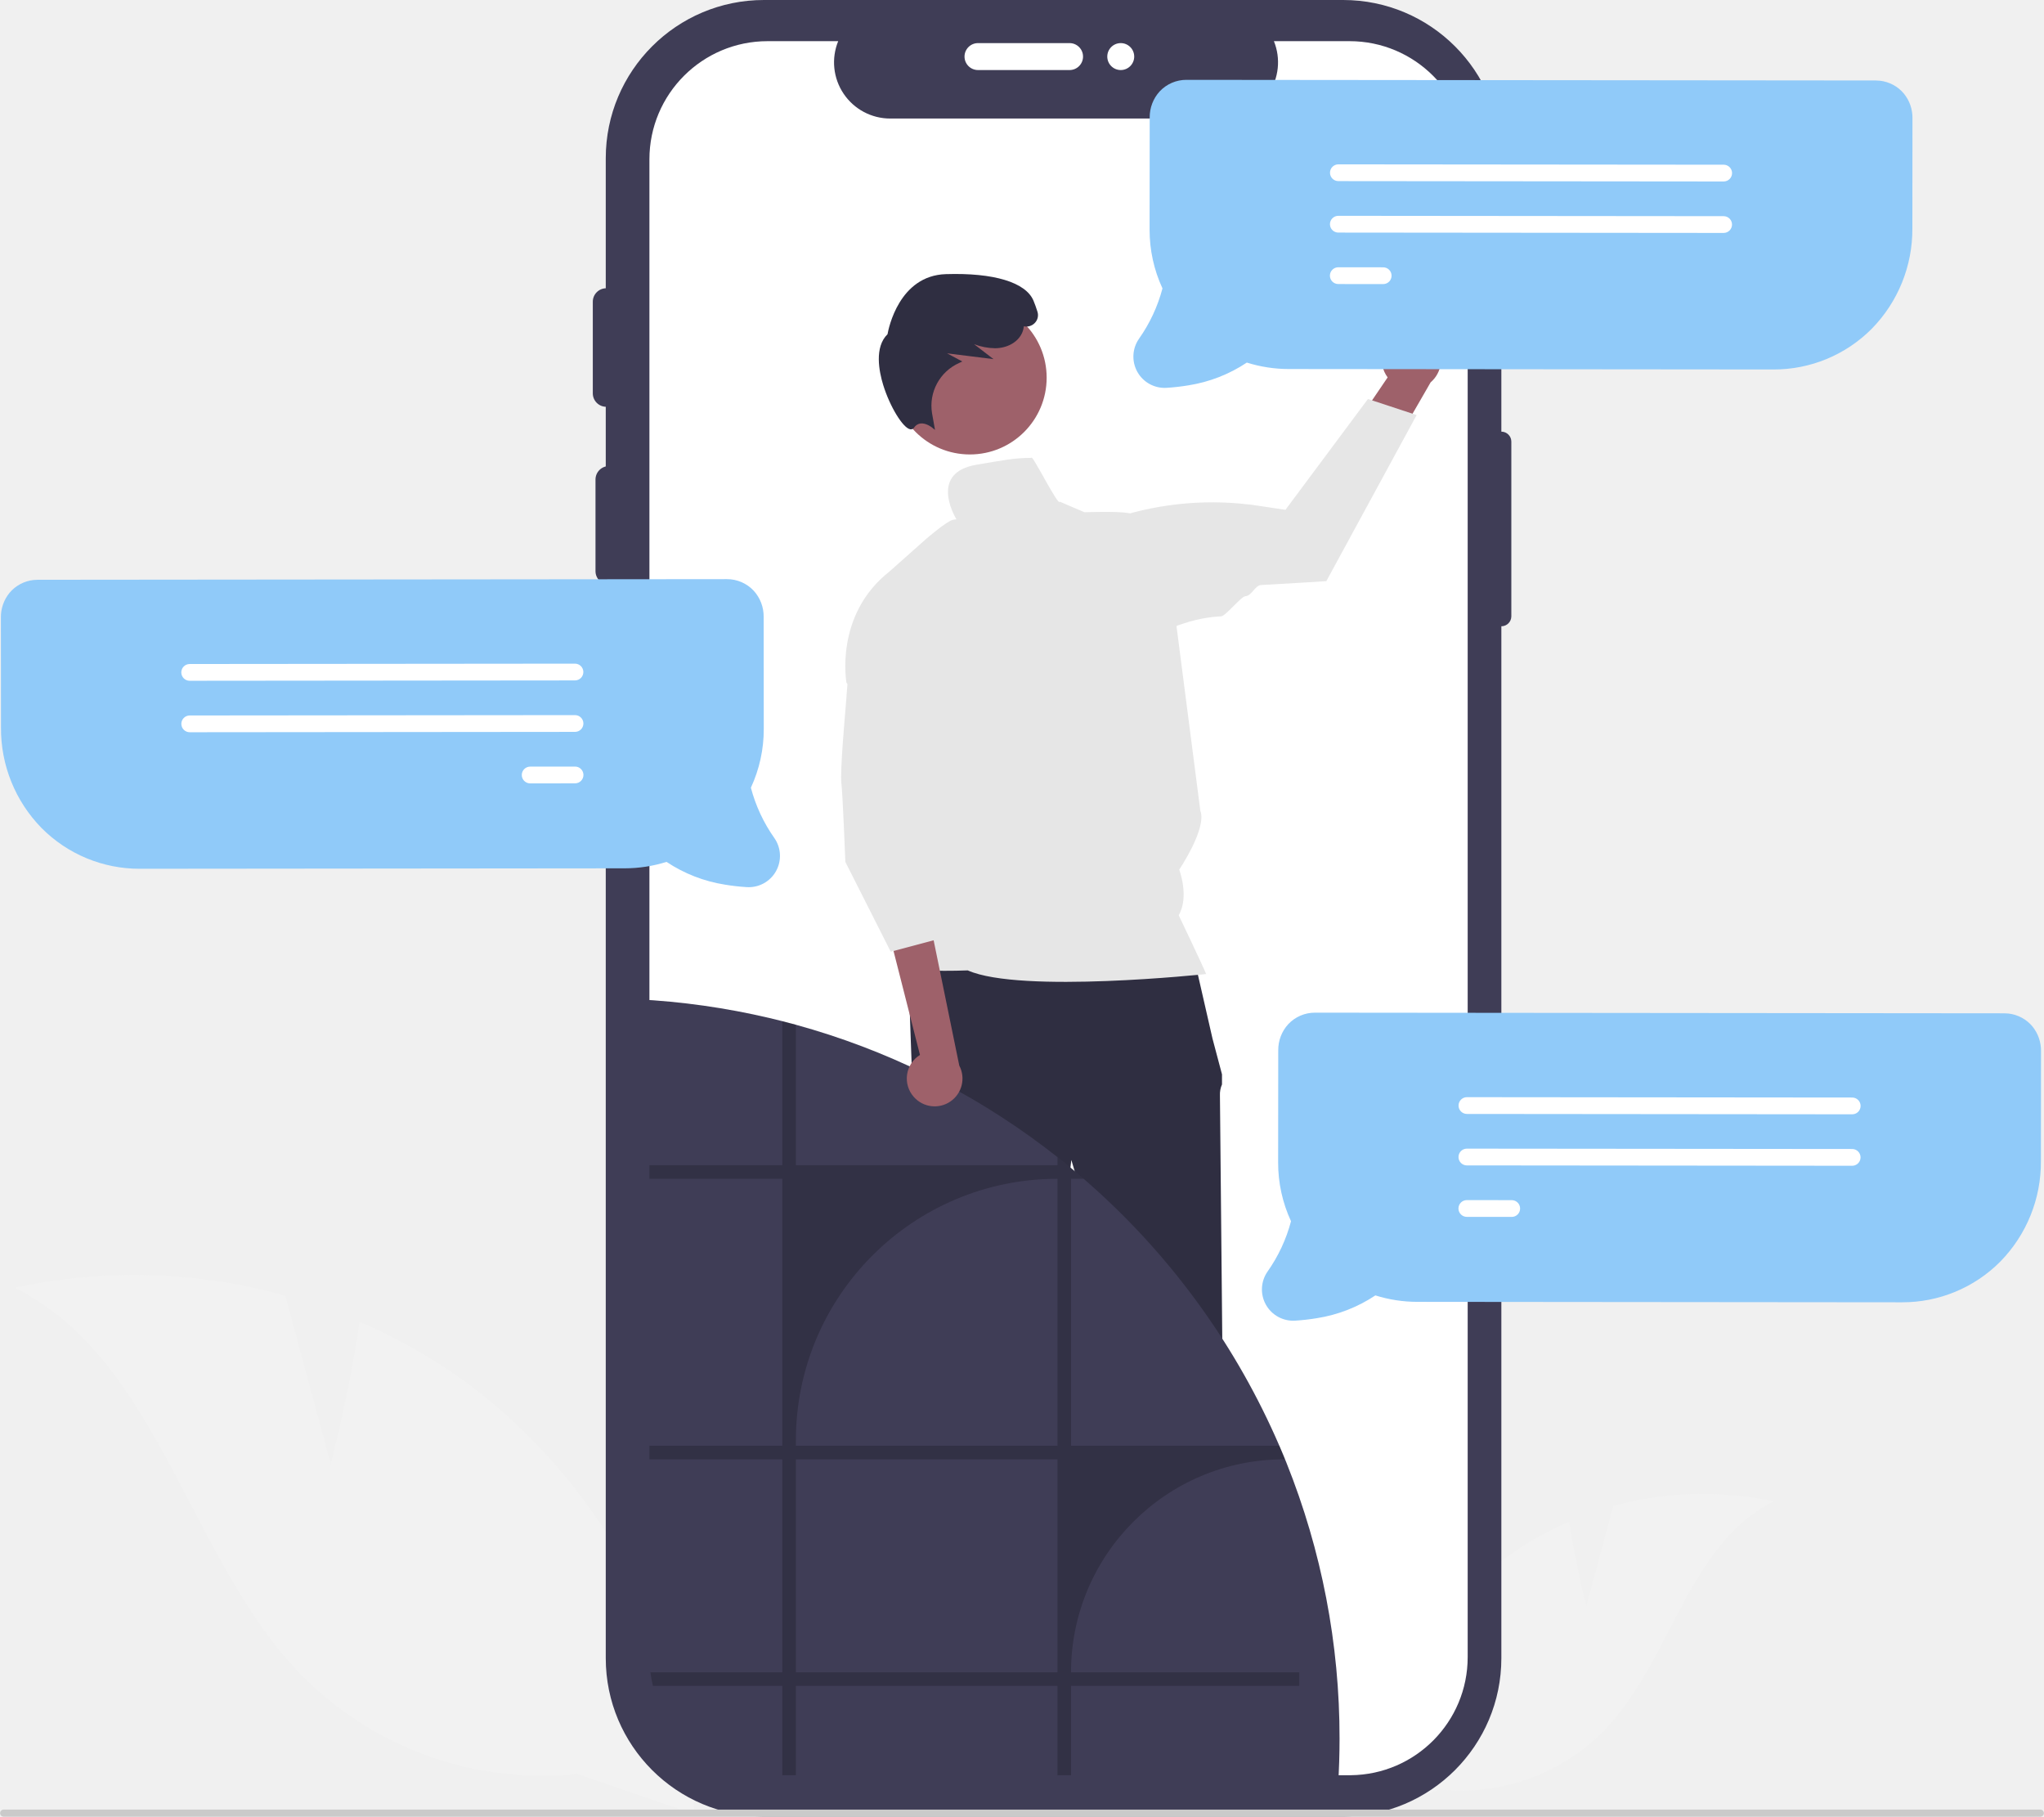
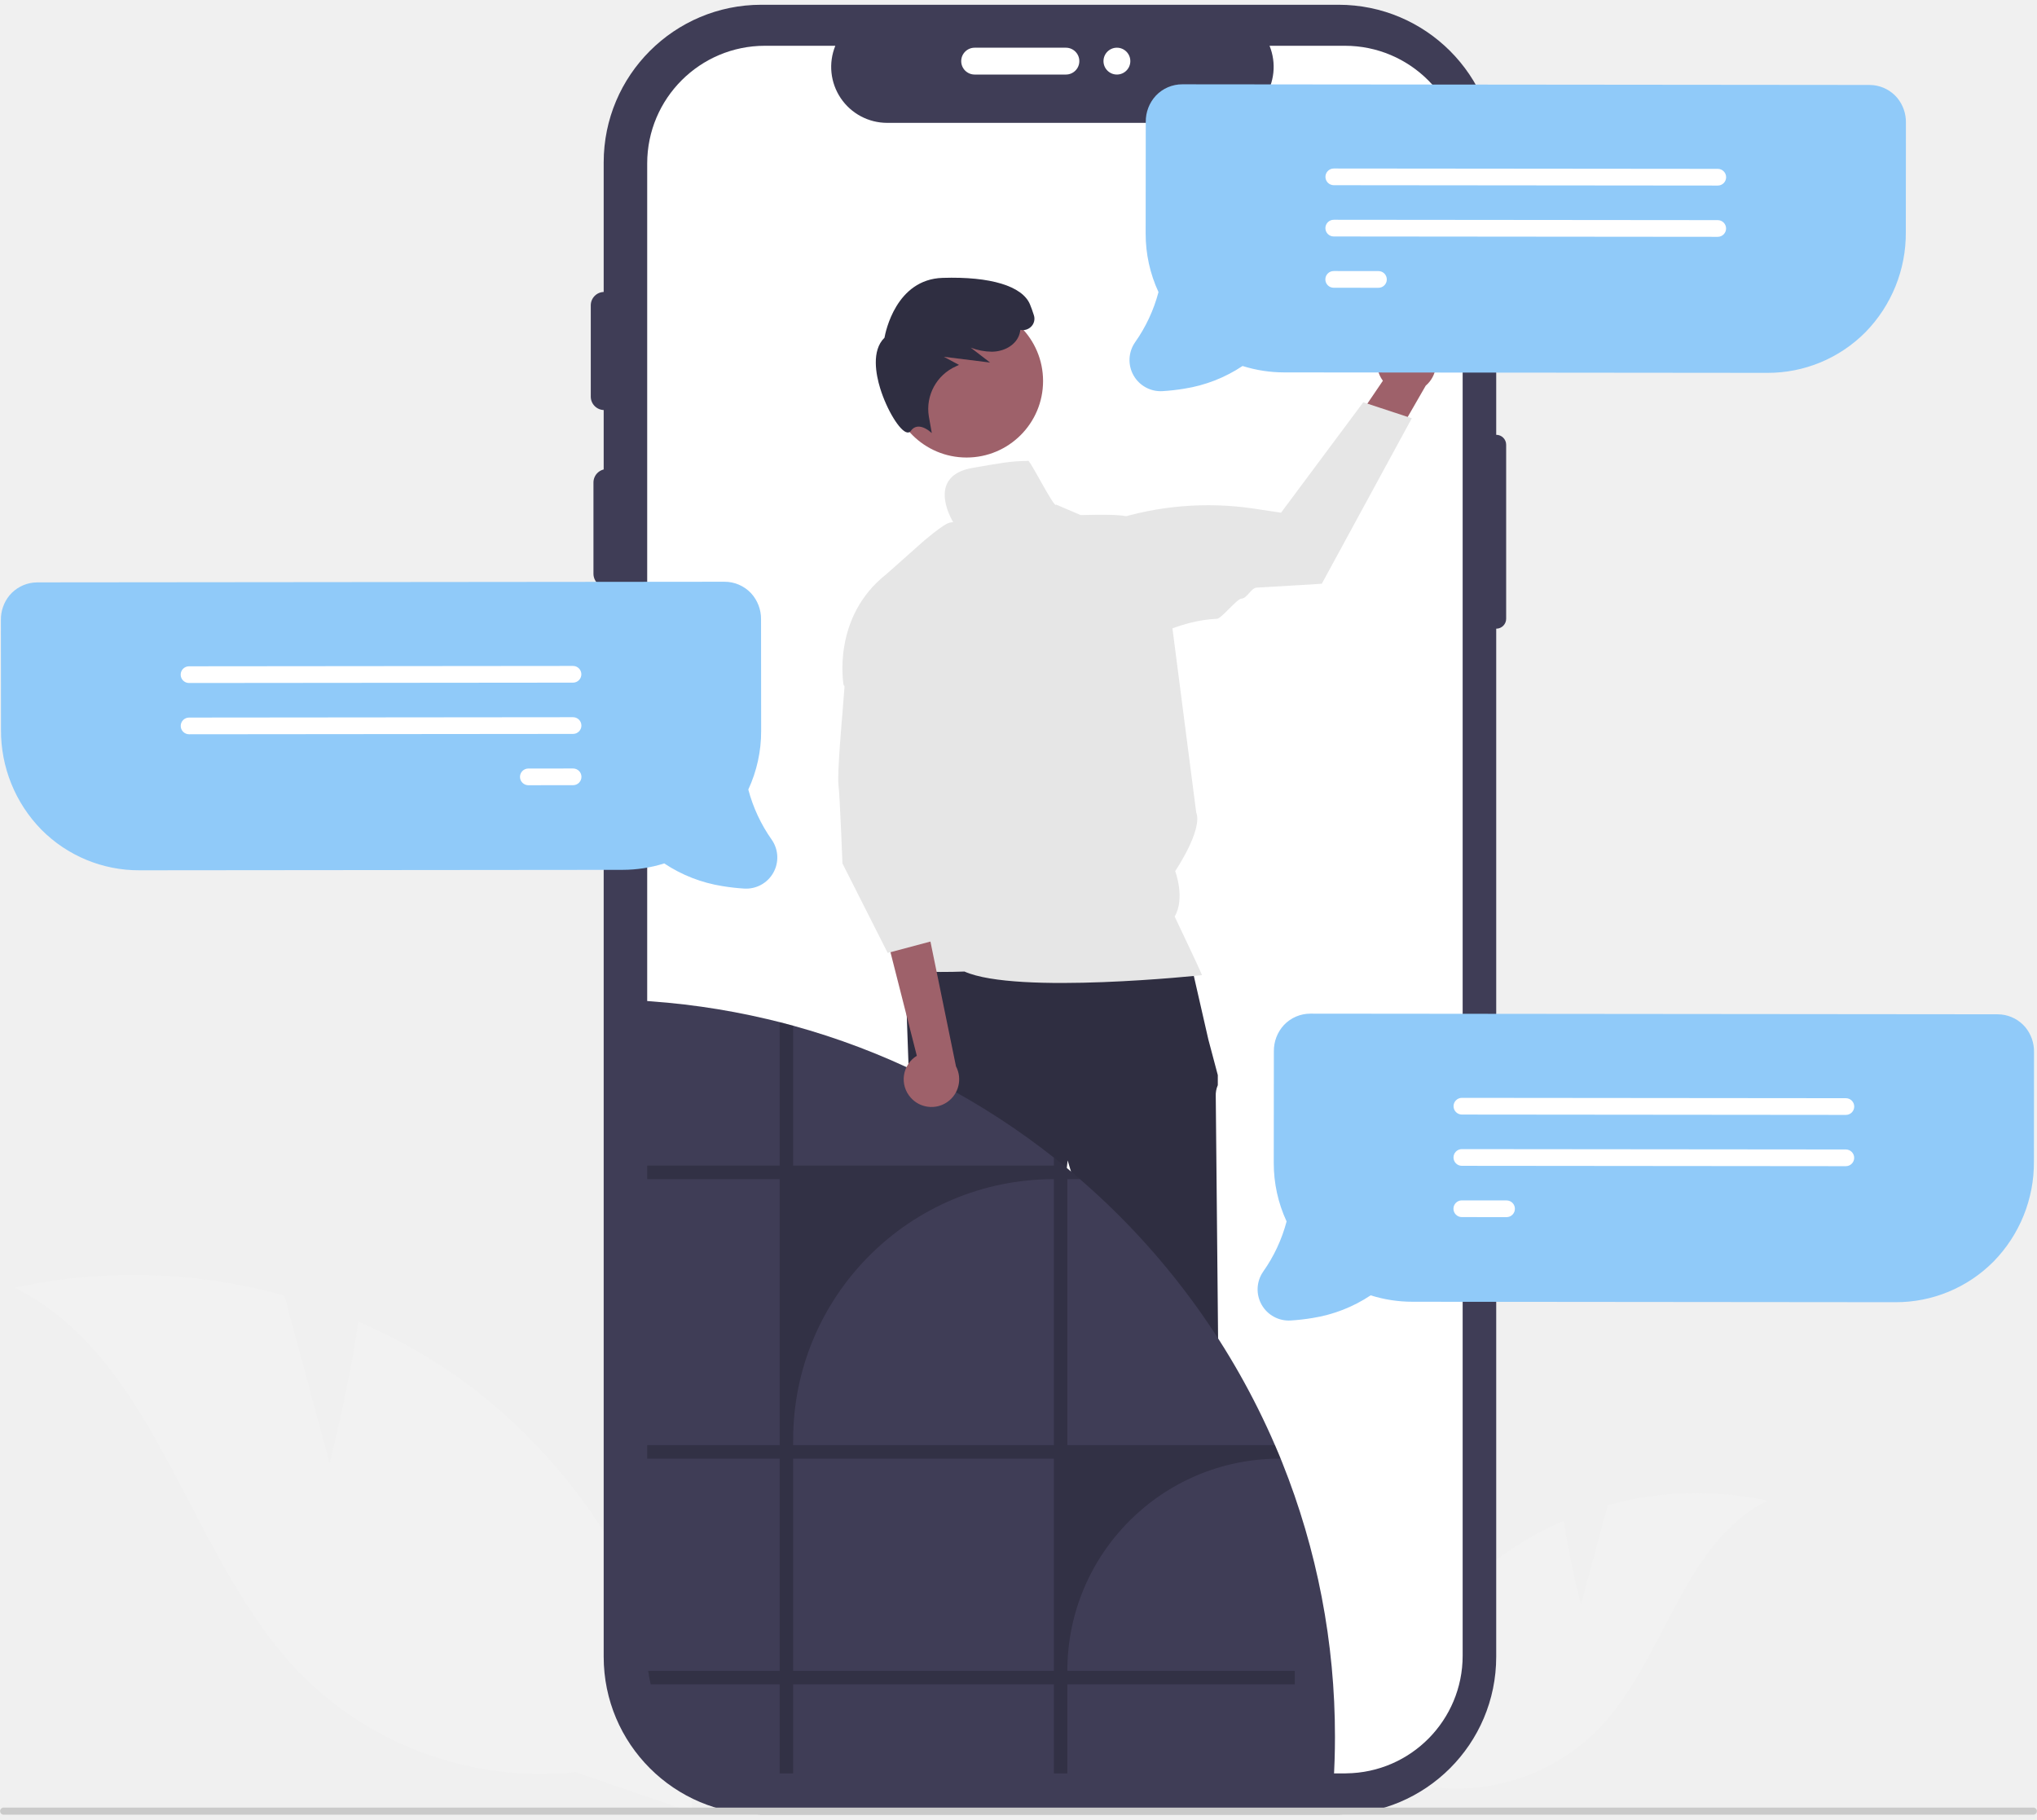
- <svg xmlns="http://www.w3.org/2000/svg" data-name="Layer 1" width="683.763" height="607.631" viewBox="0 0 683.763 607.631">
+ <svg xmlns="http://www.w3.org/2000/svg" data-name="Layer 1" width="750" height="670" viewBox="0 0 683.763 607.631">
  <path d="M788.784,683.304l8.985-33.366a111.491,111.491,0,0,1,53.62-1.573c-28.81,14.518-34.299,53.621-56.785,76.755a67.062,67.062,0,0,1-54.728,19.588l-23.179,7.96A112.375,112.375,0,0,1,759.568,668.909a108.549,108.549,0,0,1,23.494-13.769C785.086,669.111,788.784,683.304,788.784,683.304Z" transform="translate(-258.1184 -146.1844)" fill="#f2f2f2" />
  <path d="M368.749,635.862,353.585,579.548a188.17,188.17,0,0,0-90.499-2.656c48.625,24.502,57.889,90.499,95.839,129.544a113.185,113.185,0,0,0,92.367,33.06l39.12,13.434A189.662,189.662,0,0,0,418.059,611.567a183.204,183.204,0,0,0-39.652-23.238C374.99,611.908,368.749,635.862,368.749,635.862Z" transform="translate(-258.1184 -146.1844)" fill="#f2f2f2" />
  <path d="M760.354,290.558h0V199.111a52.927,52.927,0,0,0-52.927-52.927H513.686A52.927,52.927,0,0,0,460.759,199.111V700.794a52.927,52.927,0,0,0,52.927,52.927H707.428a52.927,52.927,0,0,0,52.927-52.927V355.651h0a3.338,3.338,0,0,0,3.338-3.338v-58.417A3.338,3.338,0,0,0,760.354,290.558Z" transform="translate(-258.1184 -146.1844)" fill="#3f3d56" />
  <path d="M749.09,199.474V700.433a39.5,39.5,0,0,1-39.088,39.503,3.471,3.471,0,0,1-.433.018H514.885a39.525,39.525,0,0,1-39.521-39.521V199.474a39.525,39.525,0,0,1,39.521-39.521h23.626a18.792,18.792,0,0,0,17.391,25.879H666.895a18.805,18.805,0,0,0,17.373-25.879h25.302A39.525,39.525,0,0,1,749.09,199.474Z" transform="translate(-258.1184 -146.1844)" fill="#fff" />
  <path d="M461.83,341.716a4.511,4.511,0,0,1-4.505-4.505V306.575a4.505,4.505,0,0,1,9.011,0V337.211A4.511,4.511,0,0,1,461.83,341.716Z" transform="translate(-258.1184 -146.1844)" fill="#3f3d56" />
  <path d="M460.929,282.246a4.511,4.511,0,0,1-4.505-4.505V247.104a4.505,4.505,0,0,1,9.011,0v30.636A4.511,4.511,0,0,1,460.929,282.246Z" transform="translate(-258.1184 -146.1844)" fill="#3f3d56" />
  <path d="M580.771,165.107a4.511,4.511,0,0,1,4.505-4.505h30.636a4.505,4.505,0,0,1,0,9.011H585.276A4.511,4.511,0,0,1,580.771,165.107Z" transform="translate(-258.1184 -146.1844)" fill="#fff" />
  <path d="M461.83,393.978a4.511,4.511,0,0,1-4.505-4.505V358.837a4.505,4.505,0,0,1,9.011,0v30.636A4.511,4.511,0,0,1,461.83,393.978Z" transform="translate(-258.1184 -146.1844)" fill="#3f3d56" />
  <circle cx="374.914" cy="18.922" r="4.505" fill="#fff" />
  <polygon points="332.956 574.34 345.082 574.339 350.85 527.569 332.954 527.569 332.956 574.34" fill="#9e616a" />
  <path d="M587.981,716.565l3.413-0,13.325-5.419,7.142,5.418h.001a15.219,15.219,0,0,1,15.218,15.218v.495l-39.098.001Z" transform="translate(-258.1184 -146.1844)" fill="#2f2e41" />
  <polygon points="389.29 574.34 401.416 574.339 407.184 527.569 389.288 527.569 389.29 574.34" fill="#9e616a" />
  <path d="M644.315,716.565l3.413-0,13.325-5.419,7.142,5.418h.001a15.219,15.219,0,0,1,15.218,15.218v.495l-39.098.001Z" transform="translate(-258.1184 -146.1844)" fill="#2f2e41" />
  <path d="M657.101,464.572l-95.271,2.485,1.657,46.393s-1.657,12.427,1.657,15.74,4.971,3.314,3.314,9.113,7.097,15.271,6.034,16.334-3.549,6.862-3.549,6.862l8.284,47.221s5.799,82.016,7.456,83.672,3.314,0,1.657,4.142-3.314,2.485-1.657,4.142a61.015,61.015,0,0,1,4.142,4.971h20.029s1.51-8.284,1.51-9.113,1.657-5.799,1.657-6.628-1.464-2.293-1.464-2.293a27.255,27.255,0,0,1-1.021-5.163c0-1.657-4.971-65.447-4.971-65.447l9.941-82.844L640.532,615.348s0,71.246,1.657,72.903,1.657.828.828,4.142-4.142,2.485-1.657,4.971,3.314-1.657,2.485,2.485l-.828,4.142,24.853.356s3.314-6.983,1.657-9.468-1.557-1.807.464-5.874,2.85-4.896,2.021-5.724-.828-5.235-.828-5.235l-4.142-79.266s-.828-83.672-.828-86.158a8.263,8.263,0,0,1,.688-3.727V505.521l-3.174-11.954Z" transform="translate(-258.1184 -146.1844)" fill="#2f2e41" />
  <circle cx="324.447" cy="126.32" r="25.682" fill="#9e616a" />
  <path d="M570.896,289.973l-1.039-.833c-.02-.016-1.993-1.581-3.876-1.307a3.077,3.077,0,0,0-2.102,1.4,1.221,1.221,0,0,1-1.251.533c-2.443-.385-6.855-7.615-9.078-14.877-1.371-4.479-2.987-12.594,1.464-16.918.345-1.958,3.895-19.607,19.503-20.097,16.058-.511,26.749,2.732,29.328,8.879.439,1.046.882,2.277,1.316,3.659a3.757,3.757,0,0,1-.972,3.89,3.925,3.925,0,0,1-3.577,1.02,7.268,7.268,0,0,1-.612,2.282c-1.403,3.041-4.935,5.025-8.996,5.056a20.469,20.469,0,0,1-7.036-1.357L590.467,266.3l-15.527-1.932,5.086,2.719-1.019.484a15.647,15.647,0,0,0-9.105,16.81Z" transform="translate(-258.1184 -146.1844)" fill="#2f2e41" />
  <path d="M652.422,452.296c3.613-6.24.172-15.256.172-15.256s9.349-13.822,7.055-19.718l-11.009-85.307s-3.441-9.176-11.47-13.764c-2.203-1.259-13.765-.764-16.302-.743l-8.236-3.521c-.479,1.747-9.462-16.464-9.509-14.653-5.735,0-9.429.791-18.352,2.294-15.494,2.611-7.687,16.611-6.706,18.263a8.103,8.103,0,0,0-1.174.163c-2.019.379-8.901,6.332-8.901,6.332l-12.308,10.931c-18.547,14.556-14.395,37.267-14.395,37.267l27.047,27.219-11.849,54.61s5.035,8.109,2.432,11.746,22.941,2.592,22.941,2.592c17.63,7.857,79.741,1.216,79.741,1.216C660.738,469.719,652.422,452.296,652.422,452.296Z" transform="translate(-258.1184 -146.1844)" fill="#e6e6e6" />
  <path d="M259.309,753.816H940.691a1.191,1.191,0,0,0,0-2.381H259.309a1.191,1.191,0,0,0,0,2.381Z" transform="translate(-258.1184 -146.1844)" fill="#cacaca" />
  <path d="M706.228,727.724q0,7.785-.49,15.44a3.022,3.022,0,0,1-.43.02h-194.68a39.534,39.534,0,0,1-38.34-29.9,37.341,37.341,0,0,1-.85-4.53,38.852,38.852,0,0,1-.33-5.09v-223.25a247.295,247.295,0,0,1,44.46,6.28c1.43.33,2.85.68,4.26,1.04.09.02.18.05.27.07,1.43.36,2.85.74,4.26,1.13a246.328,246.328,0,0,1,83.25,40.99c1.43,1.07,2.85,2.17,4.26,3.28l.27.21q3.54,2.79,6.97,5.72c.51.43,1.02.87,1.52,1.32,1.23,1.06,2.46,2.14,3.66,3.23a248.139,248.139,0,0,1,61.8,86.06c.47,1.07.92,2.15,1.37,3.23q.27.66.54,1.32c.17.4.33.8.49,1.2A247.055,247.055,0,0,1,706.228,727.724Z" transform="translate(-258.1184 -146.1844)" fill="#3f3d56" />
  <path d="M616.398,705.524a71.221,71.221,0,0,1,71.23-71.23h.37q-.27-.66-.54-1.32c-.45-1.08-.9-2.16-1.37-3.23h-69.69v-89.29h4.23c-.5-.45-1.01-.89-1.52-1.32q-3.435-2.925-6.97-5.72l-.27-.21v2.7h-87.51v-46.97c-1.41-.39-2.83-.77-4.26-1.13-.09-.02-.18-.05-.27-.07v48.17h-44.46v4.55h44.46v89.29h-44.46v4.55h44.46v71.23h-44.13a37.342,37.342,0,0,0,.85,4.53h43.28v29.9h4.53v-29.9h87.51v29.9h4.53v-29.9h76.35v-4.53Zm-4.53,0h-87.51v-71.23h87.51Zm0-75.78h-87.51v-1.78a87.511,87.511,0,0,1,87.51-87.51Z" transform="translate(-258.1184 -146.1844)" opacity="0.2" />
  <path d="M563.803,513.064a9.251,9.251,0,0,1,2.065-14.034L554.2,453.162l15.952,6.113,8.866,43.313A9.301,9.301,0,0,1,563.803,513.064Z" transform="translate(-258.1184 -146.1844)" fill="#9e616a" />
  <path d="M542.33,365.862,540.889,384.179s-1.791,20.123-1.322,23.844,1.342,26.445,1.342,26.445l15.185,30.04,17.205-4.588-1.03-14.092,1.03,12.945,2.294-11.47-5.735-19.499,3.441-6.882-1.735-23.102Z" transform="translate(-258.1184 -146.1844)" fill="#e6e6e6" />
  <path d="M937.978,489.45a12.225,12.225,0,0,0-8.025-4.273,12.531,12.531,0,0,0-1.338-.073L698.009,484.889a12.205,12.205,0,0,0-8.919,3.827,12.771,12.771,0,0,0-3.372,8.814l-.035,37.461a46.421,46.421,0,0,0,4.309,19.654,52.3,52.3,0,0,1-7.864,16.852,10.458,10.458,0,0,0,9.276,16.4,70.793,70.793,0,0,0,7.254-.825,48.933,48.933,0,0,0,19.553-7.616,46.728,46.728,0,0,0,14.003,2.155l162.155.151a46.131,46.131,0,0,0,32.911-13.634,47.497,47.497,0,0,0,13.567-33.573l.034-36.771A12.793,12.793,0,0,0,937.978,489.45Z" transform="translate(-258.1184 -146.1844)" fill="#90caf9" />
  <path d="M877.724,518.883l-128.889-.12a2.804,2.804,0,1,1,.005-5.609l128.889.12a2.804,2.804,0,0,1-.005,5.609Z" transform="translate(-258.1184 -146.1844)" fill="#fff" />
  <path d="M877.708,536.096l-128.889-.12a2.804,2.804,0,1,1,.005-5.609l128.889.12a2.804,2.804,0,0,1-.005,5.609Z" transform="translate(-258.1184 -146.1844)" fill="#fff" />
  <path d="M763.823,553.203l-15.02-.014a2.804,2.804,0,1,1,.005-5.609l15.02.014a2.804,2.804,0,0,1-.005,5.609Z" transform="translate(-258.1184 -146.1844)" fill="#fff" />
  <path d="M261.319,344.45a12.225,12.225,0,0,1,8.025-4.273,12.531,12.531,0,0,1,1.338-.073l230.607-.215a12.205,12.205,0,0,1,8.919,3.827,12.771,12.771,0,0,1,3.372,8.814l.035,37.461a46.421,46.421,0,0,1-4.309,19.654,52.3,52.3,0,0,0,7.864,16.852,10.458,10.458,0,0,1-9.276,16.4,70.793,70.793,0,0,1-7.254-.825,48.933,48.933,0,0,1-19.553-7.616,46.728,46.728,0,0,1-14.003,2.155l-162.155.151a46.131,46.131,0,0,1-32.911-13.634,47.497,47.497,0,0,1-13.567-33.573l-.034-36.771A12.793,12.793,0,0,1,261.319,344.45Z" transform="translate(-258.1184 -146.1844)" fill="#90caf9" />
  <path d="M318.765,371.081a2.808,2.808,0,0,1,2.802-2.807l128.889-.12a2.804,2.804,0,0,1,.005,5.609l-128.889.12A2.808,2.808,0,0,1,318.765,371.081Z" transform="translate(-258.1184 -146.1844)" fill="#fff" />
  <path d="M318.781,388.294a2.808,2.808,0,0,1,2.802-2.807l128.889-.12a2.804,2.804,0,0,1,.005,5.609l-128.889.12A2.808,2.808,0,0,1,318.781,388.294Z" transform="translate(-258.1184 -146.1844)" fill="#fff" />
  <path d="M432.666,405.401a2.808,2.808,0,0,1,2.802-2.807l15.02-.014a2.804,2.804,0,0,1,.005,5.609l-15.02.014A2.808,2.808,0,0,1,432.666,405.401Z" transform="translate(-258.1184 -146.1844)" fill="#fff" />
  <path d="M725.791,257.743a9.83,9.83,0,0,0-3.478,14.667l-19.608,28.912,18.152.235,15.837-27.491A9.884,9.884,0,0,0,725.791,257.744Z" transform="translate(-258.1184 -146.1844)" fill="#9e616a" />
  <path d="M732.017,285.008l-30.207,55.544-.269.018c-.222.015-9.832.651-21.57,1.288-1.98.107-3.146,3.619-5.212,3.724-1.423.072-6.675,6.673-8.111,6.741-12.794.608-20.132,6.455-25,6-6.598-.55-15.388-18.701-20.182-23.268l-.112-.12-.017-.163a14.724,14.724,0,0,1,10.018-15.453,104.296,104.296,0,0,1,47.678-3.979l9.092,1.368,27.598-37.068Z" transform="translate(-258.1184 -146.1844)" fill="#e6e6e6" />
  <path d="M894.978,177.45a12.225,12.225,0,0,0-8.025-4.273,12.531,12.531,0,0,0-1.338-.073L655.009,172.889a12.205,12.205,0,0,0-8.919,3.827,12.771,12.771,0,0,0-3.372,8.814l-.035,37.461a46.421,46.421,0,0,0,4.309,19.654,52.3,52.3,0,0,1-7.864,16.852,10.458,10.458,0,0,0,9.276,16.4,70.793,70.793,0,0,0,7.254-.825,48.933,48.933,0,0,0,19.553-7.616,46.728,46.728,0,0,0,14.003,2.155l162.155.151a46.131,46.131,0,0,0,32.911-13.634,47.497,47.497,0,0,0,13.567-33.573l.034-36.771A12.793,12.793,0,0,0,894.978,177.45Z" transform="translate(-258.1184 -146.1844)" fill="#90caf9" />
  <path d="M834.724,206.883l-128.889-.12a2.804,2.804,0,1,1,.005-5.609l128.889.12a2.804,2.804,0,0,1-.005,5.609Z" transform="translate(-258.1184 -146.1844)" fill="#fff" />
  <path d="M834.708,224.096l-128.889-.12a2.804,2.804,0,1,1,.005-5.609l128.889.12a2.804,2.804,0,0,1-.005,5.609Z" transform="translate(-258.1184 -146.1844)" fill="#fff" />
  <path d="M720.823,241.203l-15.02-.014a2.804,2.804,0,1,1,.005-5.609l15.02.014a2.804,2.804,0,0,1-.005,5.609Z" transform="translate(-258.1184 -146.1844)" fill="#fff" />
</svg>
